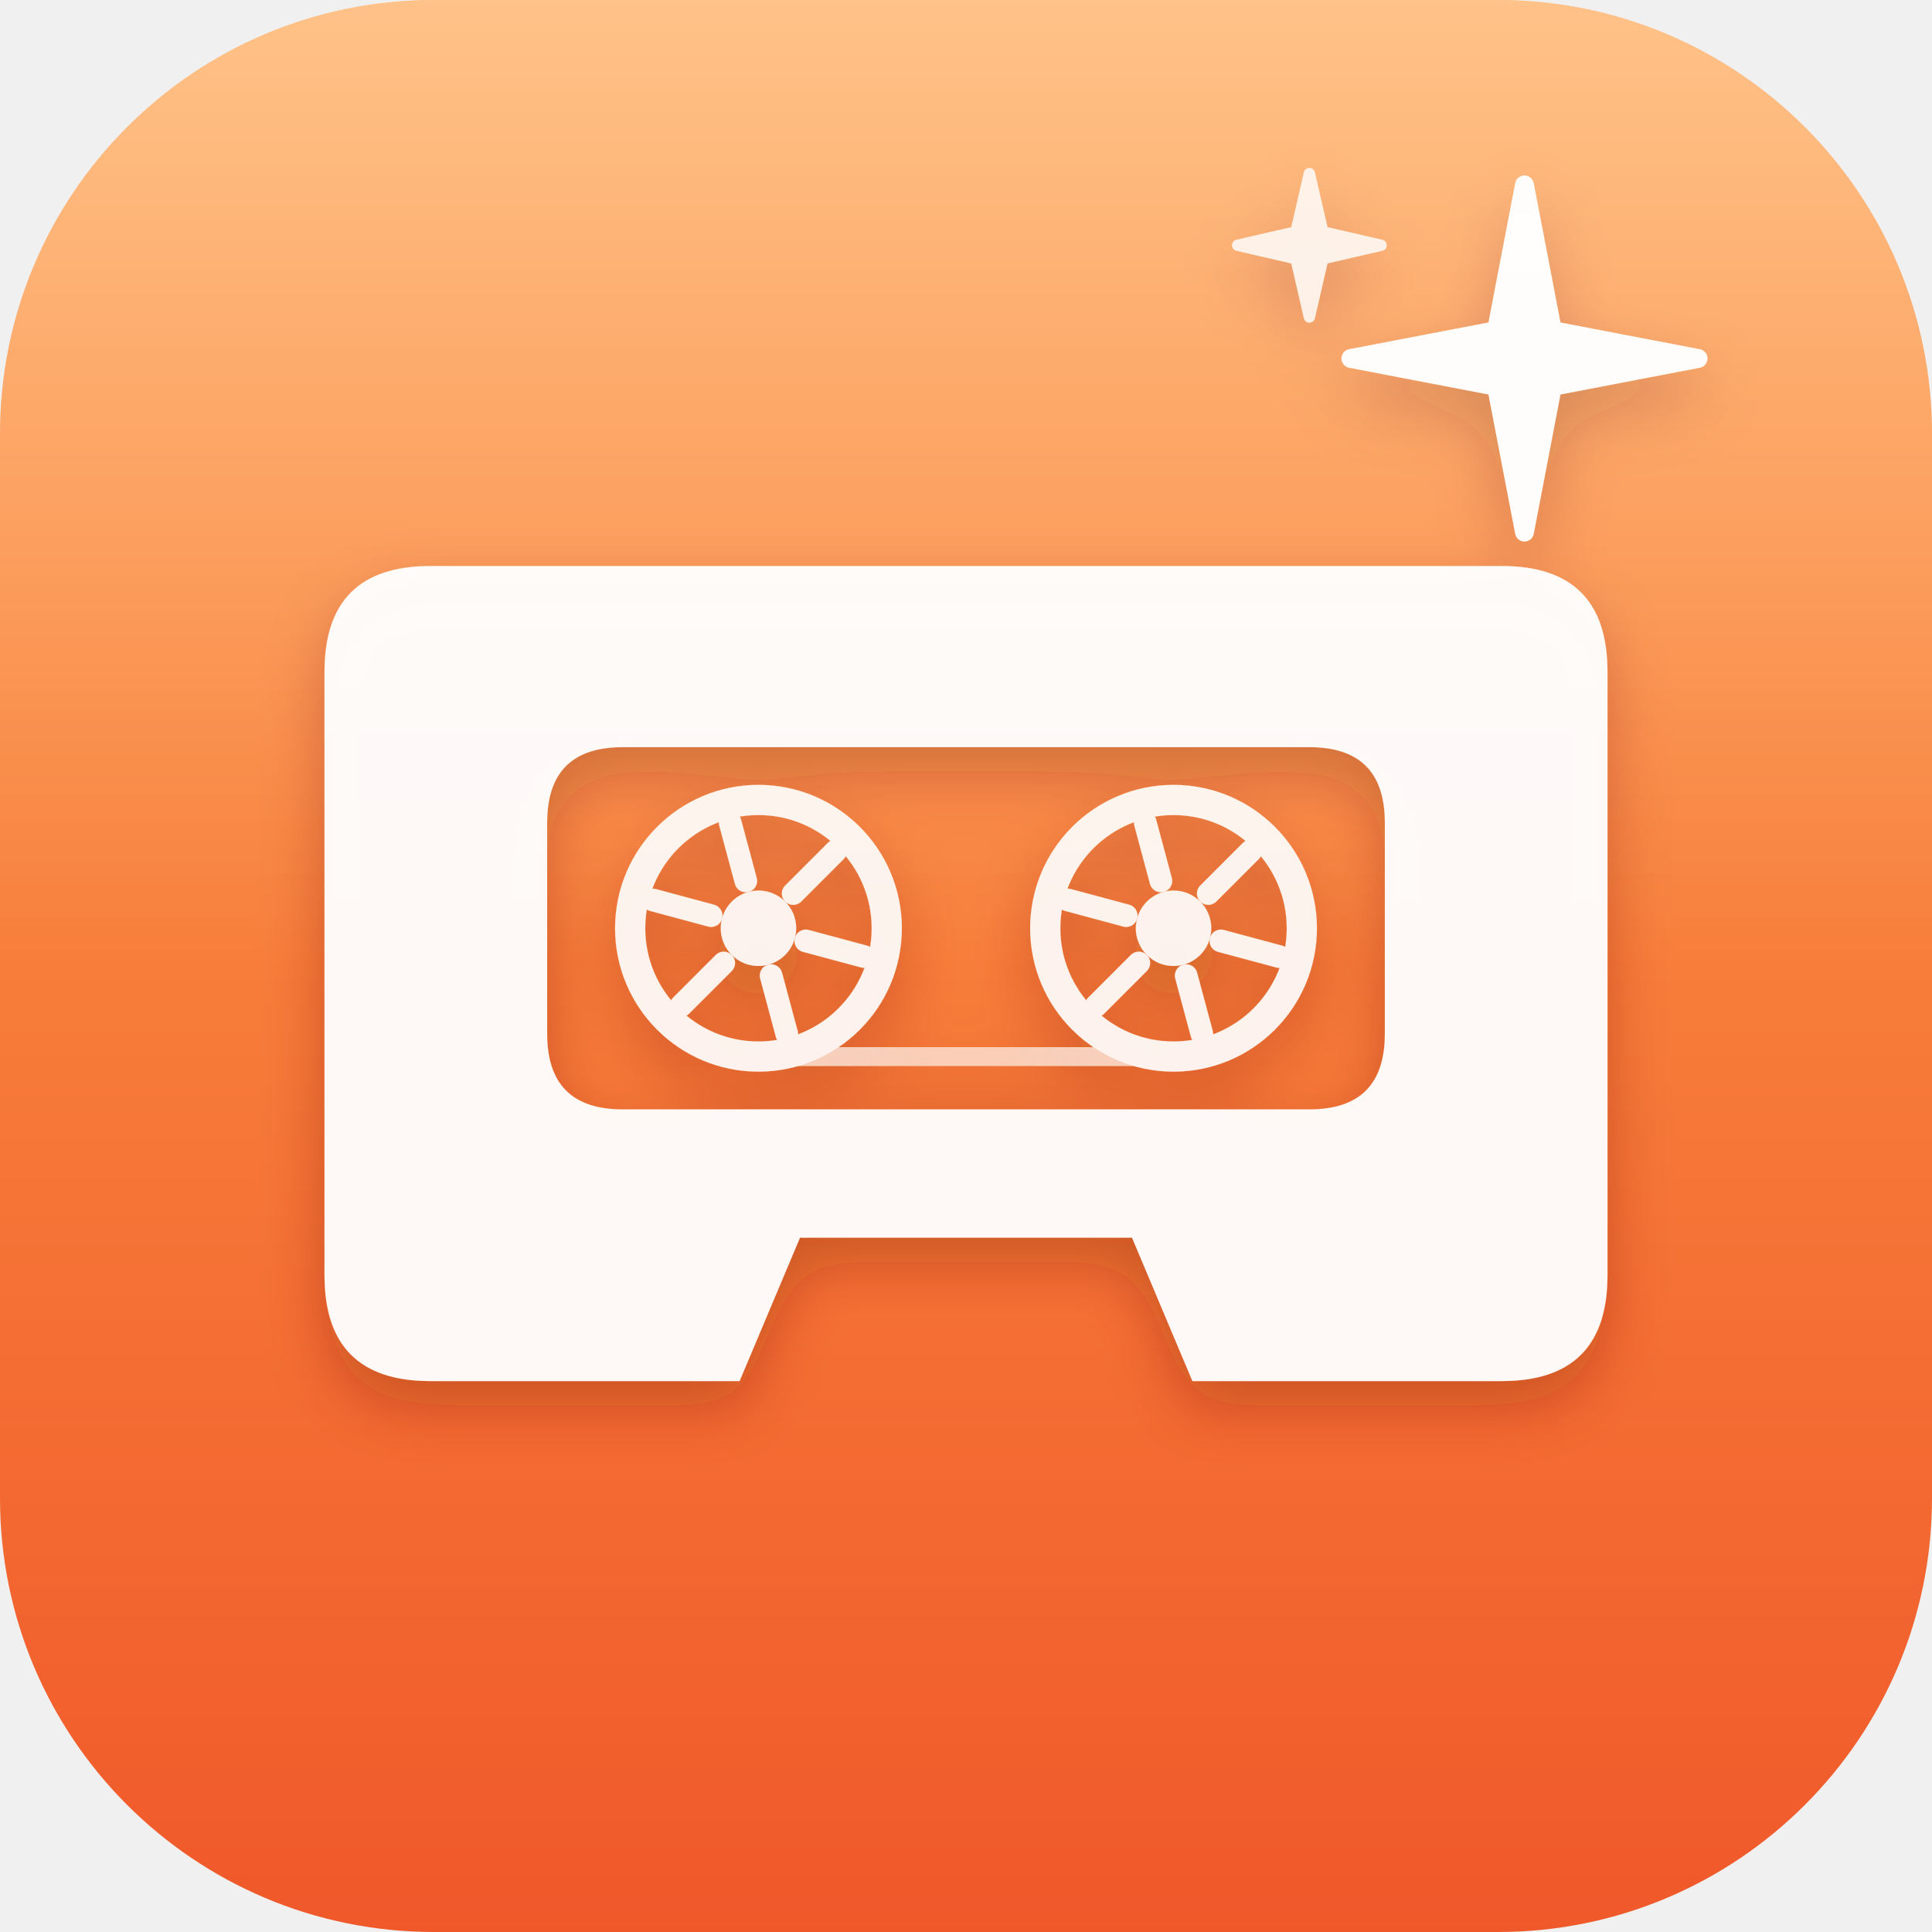
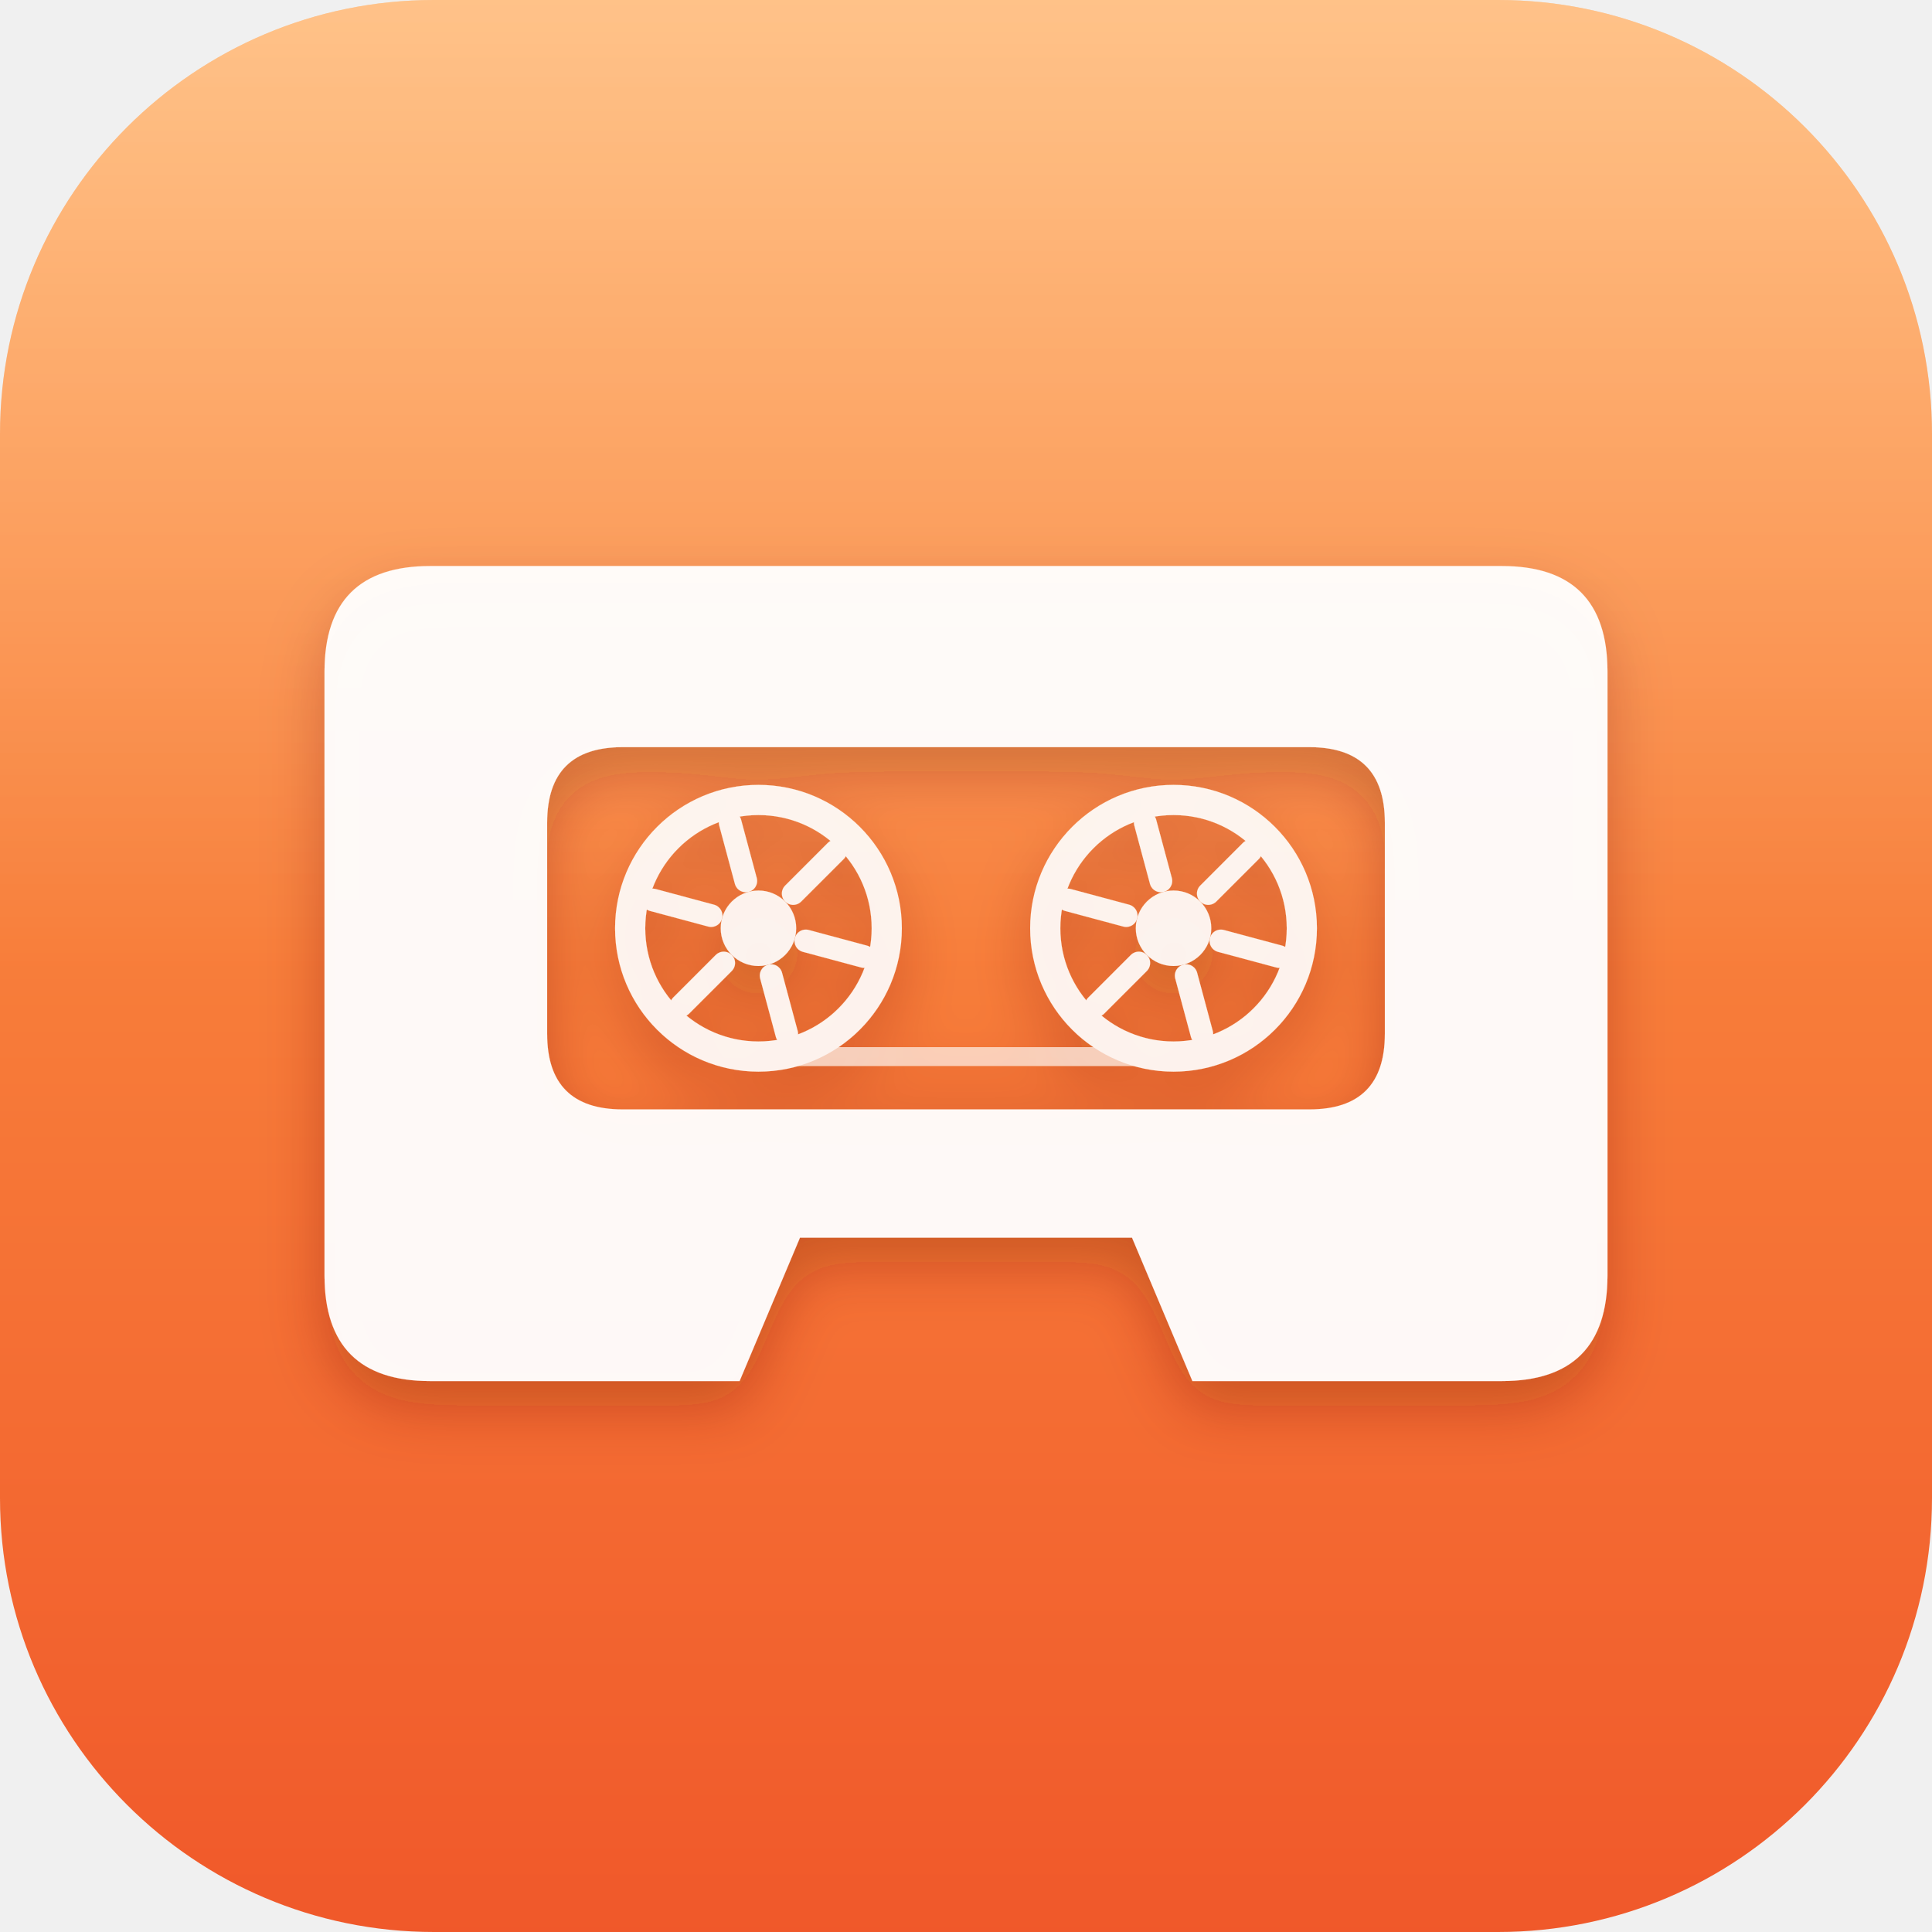
<svg xmlns="http://www.w3.org/2000/svg" width="1024" height="1024" viewBox="0 0 1024 1024">
  <defs>
    <linearGradient id="bg" x1="0" y1="0" x2="0" y2="1">
      <stop offset="0" stop-color="#FFA24A" />
      <stop offset="1" stop-color="#F0582A" />
    </linearGradient>
    <linearGradient id="sheen" x1="0" y1="0" x2="0" y2="1">
      <stop offset="0" stop-color="#FFFFFF" stop-opacity="0.35" />
      <stop offset="0.5" stop-color="#FFFFFF" stop-opacity="0" />
    </linearGradient>
    <filter id="drop" x="-20%" y="-20%" width="140%" height="140%">
      <feDropShadow dx="0" dy="14" stdDeviation="16" flood-color="#7A1E00" flood-opacity="0.35" />
    </filter>
  </defs>
  <rect width="1024" height="1024" rx="230" fill="url(#bg)" />
  <g filter="url(#drop)">
    <g opacity="0.95">
      <path fill="#FFFFFF" fill-rule="evenodd" d="     M 228 300 H 796 Q 852 300 852 356 V 676 Q 852 732 796 732 H 228 Q 172 732 172 676 V 356 Q 172 300 228 300 Z     M 330 396 H 694 Q 734 396 734 436 V 548 Q 734 588 694 588 H 330 Q 290 588 290 548 V 436 Q 290 396 330 396 Z     M 392 732 L 424 656 H 600 L 632 732 Z" />
    </g>
    <g opacity="0.9">
      <path d="M 402 560 L 622 560" stroke="#FFFFFF" stroke-width="10" stroke-linecap="round" opacity="0.7" />
      <circle cx="402" cy="492" r="68" fill="none" stroke="#FFFFFF" stroke-width="16" />
      <circle cx="402" cy="492" r="20" fill="#FFFFFF" />
      <line x1="427.1" y1="498.7" x2="458.0" y2="507.0" stroke="#FFFFFF" stroke-width="12" stroke-linecap="round" />
      <line x1="408.7" y1="517.1" x2="417.0" y2="548.0" stroke="#FFFFFF" stroke-width="12" stroke-linecap="round" />
      <line x1="383.6" y1="510.4" x2="361.0" y2="533.0" stroke="#FFFFFF" stroke-width="12" stroke-linecap="round" />
      <line x1="376.9" y1="485.3" x2="346.0" y2="477.0" stroke="#FFFFFF" stroke-width="12" stroke-linecap="round" />
      <line x1="395.3" y1="466.9" x2="387.0" y2="436.0" stroke="#FFFFFF" stroke-width="12" stroke-linecap="round" />
      <line x1="420.4" y1="473.6" x2="443.0" y2="451.0" stroke="#FFFFFF" stroke-width="12" stroke-linecap="round" />
      <circle cx="622" cy="492" r="68" fill="none" stroke="#FFFFFF" stroke-width="16" />
      <circle cx="622" cy="492" r="20" fill="#FFFFFF" />
      <line x1="647.1" y1="498.7" x2="678.0" y2="507.0" stroke="#FFFFFF" stroke-width="12" stroke-linecap="round" />
      <line x1="628.7" y1="517.1" x2="637.0" y2="548.0" stroke="#FFFFFF" stroke-width="12" stroke-linecap="round" />
      <line x1="603.6" y1="510.4" x2="581.0" y2="533.0" stroke="#FFFFFF" stroke-width="12" stroke-linecap="round" />
      <line x1="596.9" y1="485.3" x2="566.0" y2="477.0" stroke="#FFFFFF" stroke-width="12" stroke-linecap="round" />
      <line x1="615.3" y1="466.9" x2="607.0" y2="436.0" stroke="#FFFFFF" stroke-width="12" stroke-linecap="round" />
      <line x1="640.4" y1="473.6" x2="663.0" y2="451.0" stroke="#FFFFFF" stroke-width="12" stroke-linecap="round" />
    </g>
-     <g opacity="0.97">
-       <polygon points="808.0,98.0 822.8,175.2 900.0,190.0 822.8,204.8 808.0,282.0 793.2,204.8 716.0,190.0 793.2,175.2" fill="#FFFFFF" stroke="#FFFFFF" stroke-width="10" stroke-linejoin="round" />
-       <polygon points="694.0,92.0 701.1,122.9 732.0,130.0 701.1,137.1 694.0,168.0 686.9,137.1 656.0,130.0 686.9,122.9" fill="#FFFFFF" stroke="#FFFFFF" stroke-width="6" stroke-linejoin="round" opacity="0.85" />
-     </g>
  </g>
  <rect width="1024" height="1024" rx="230" fill="url(#sheen)" />
</svg>
